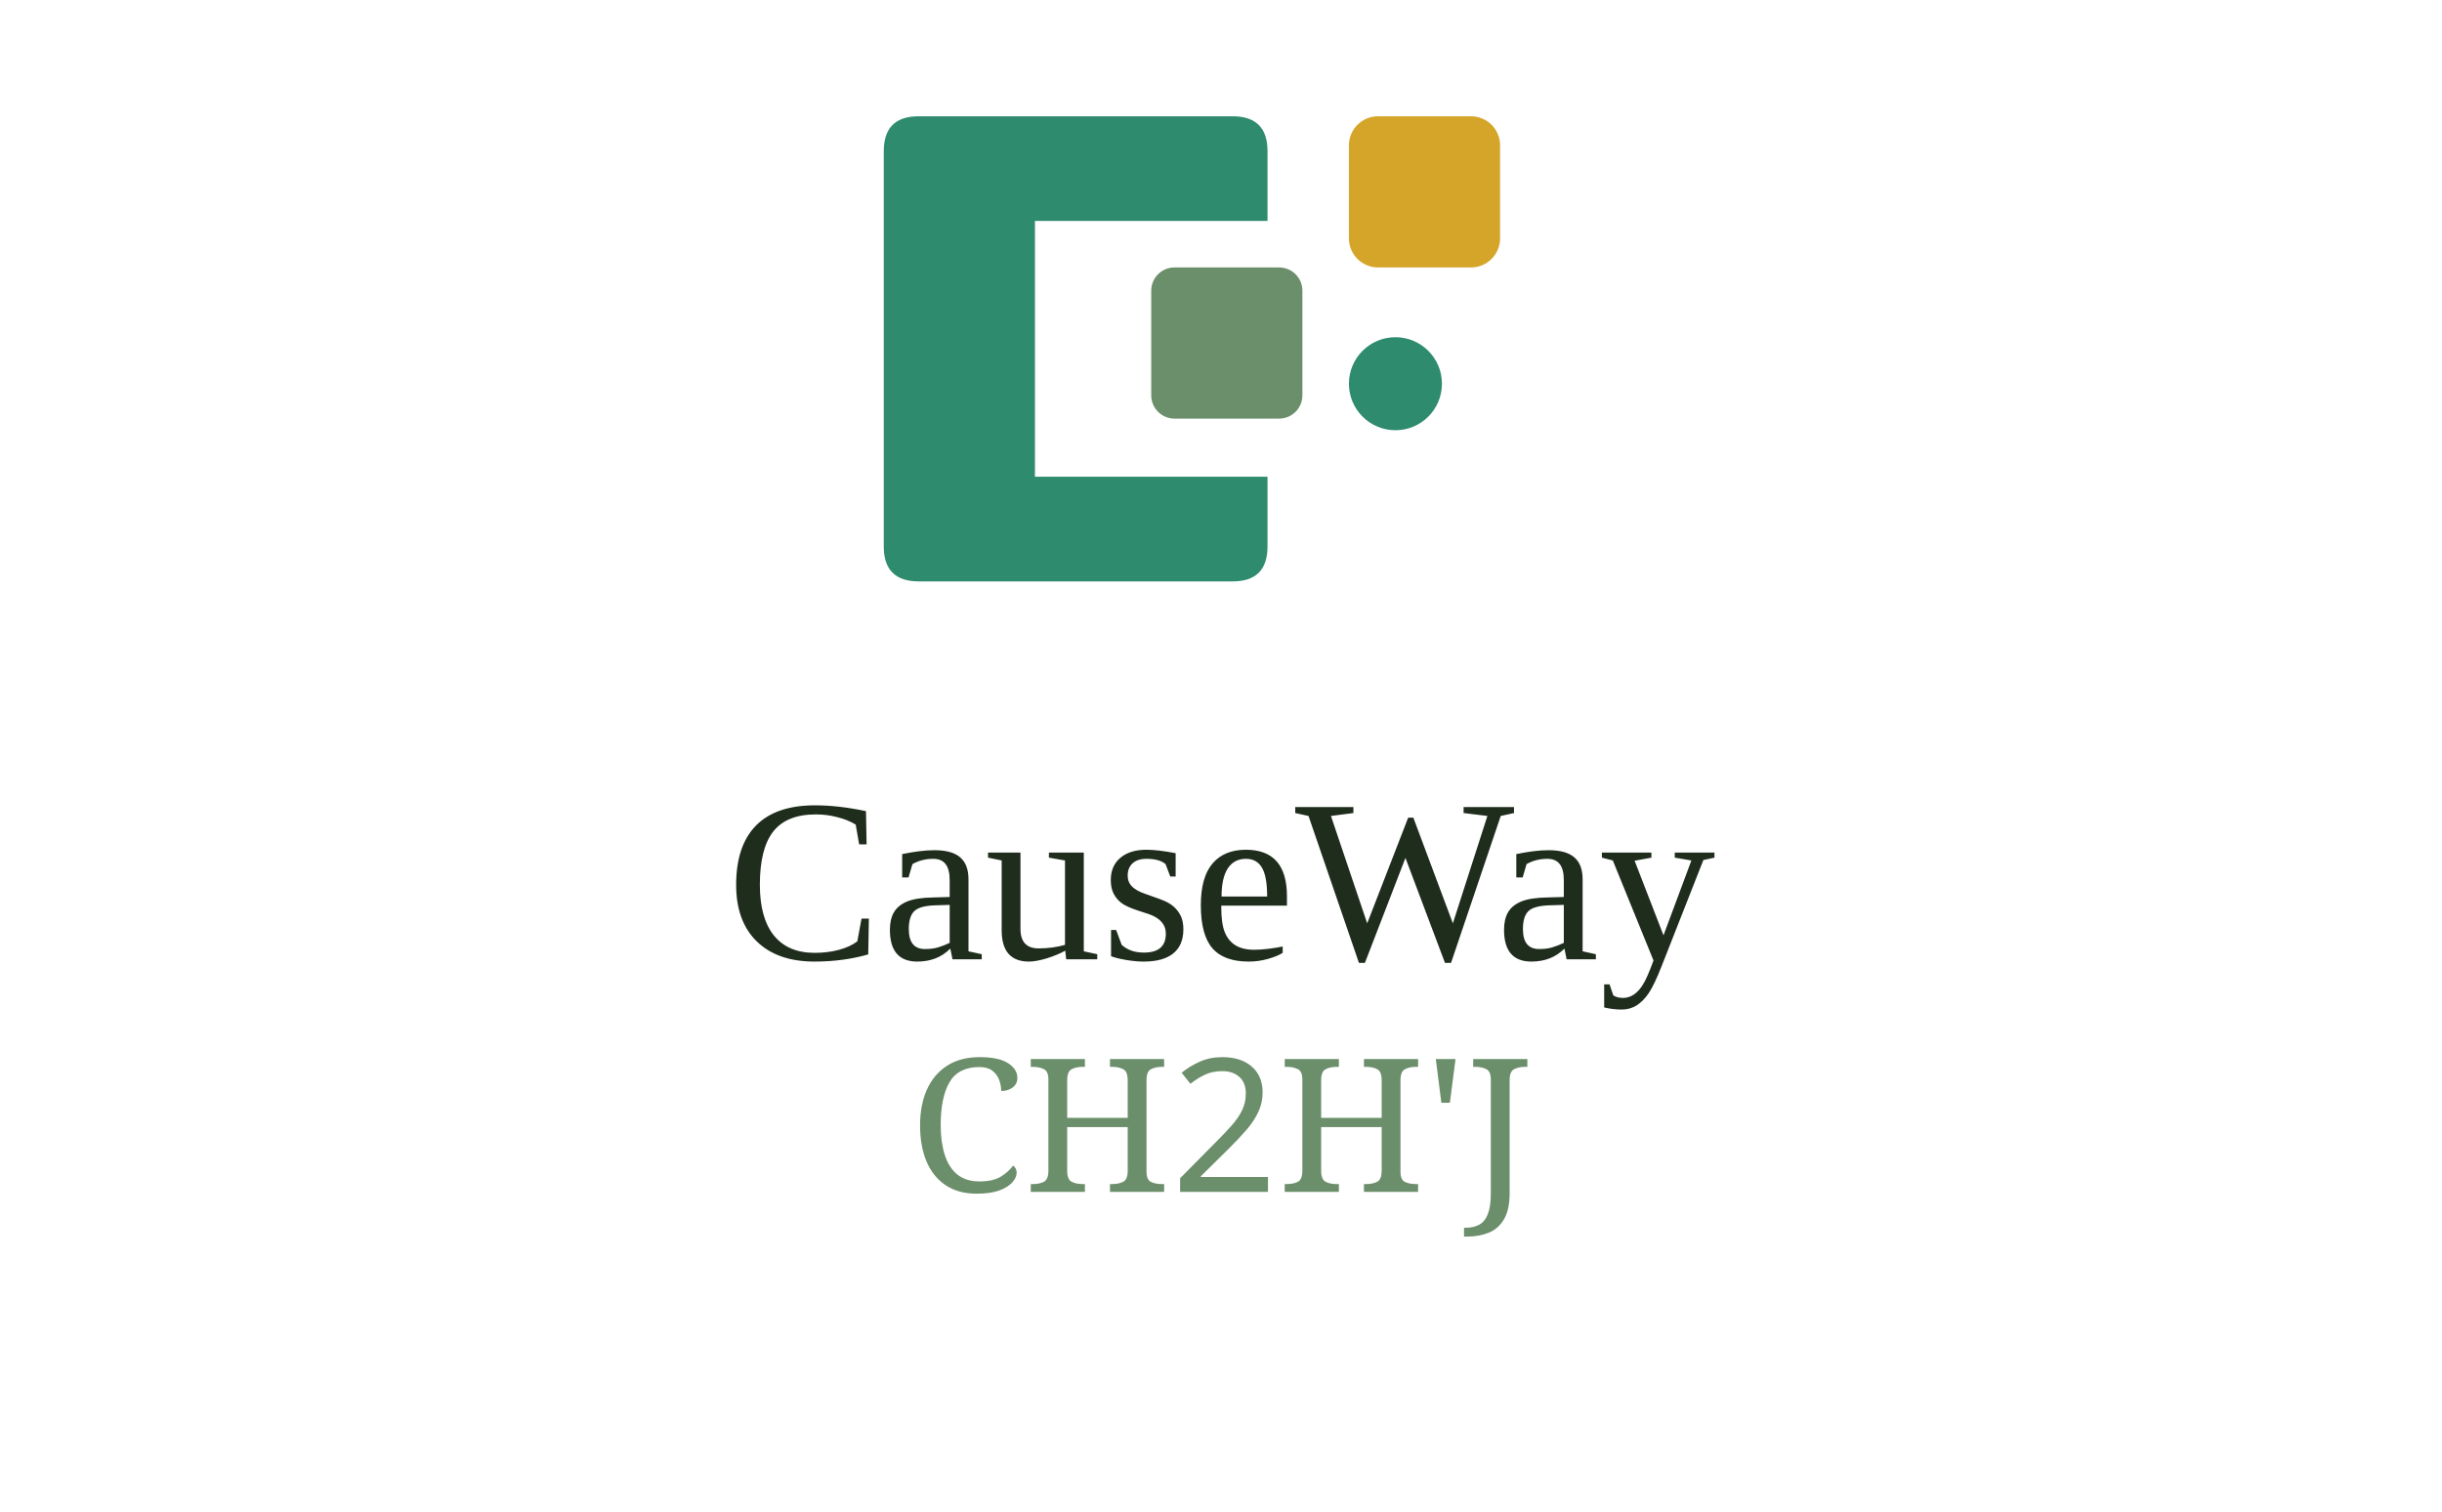
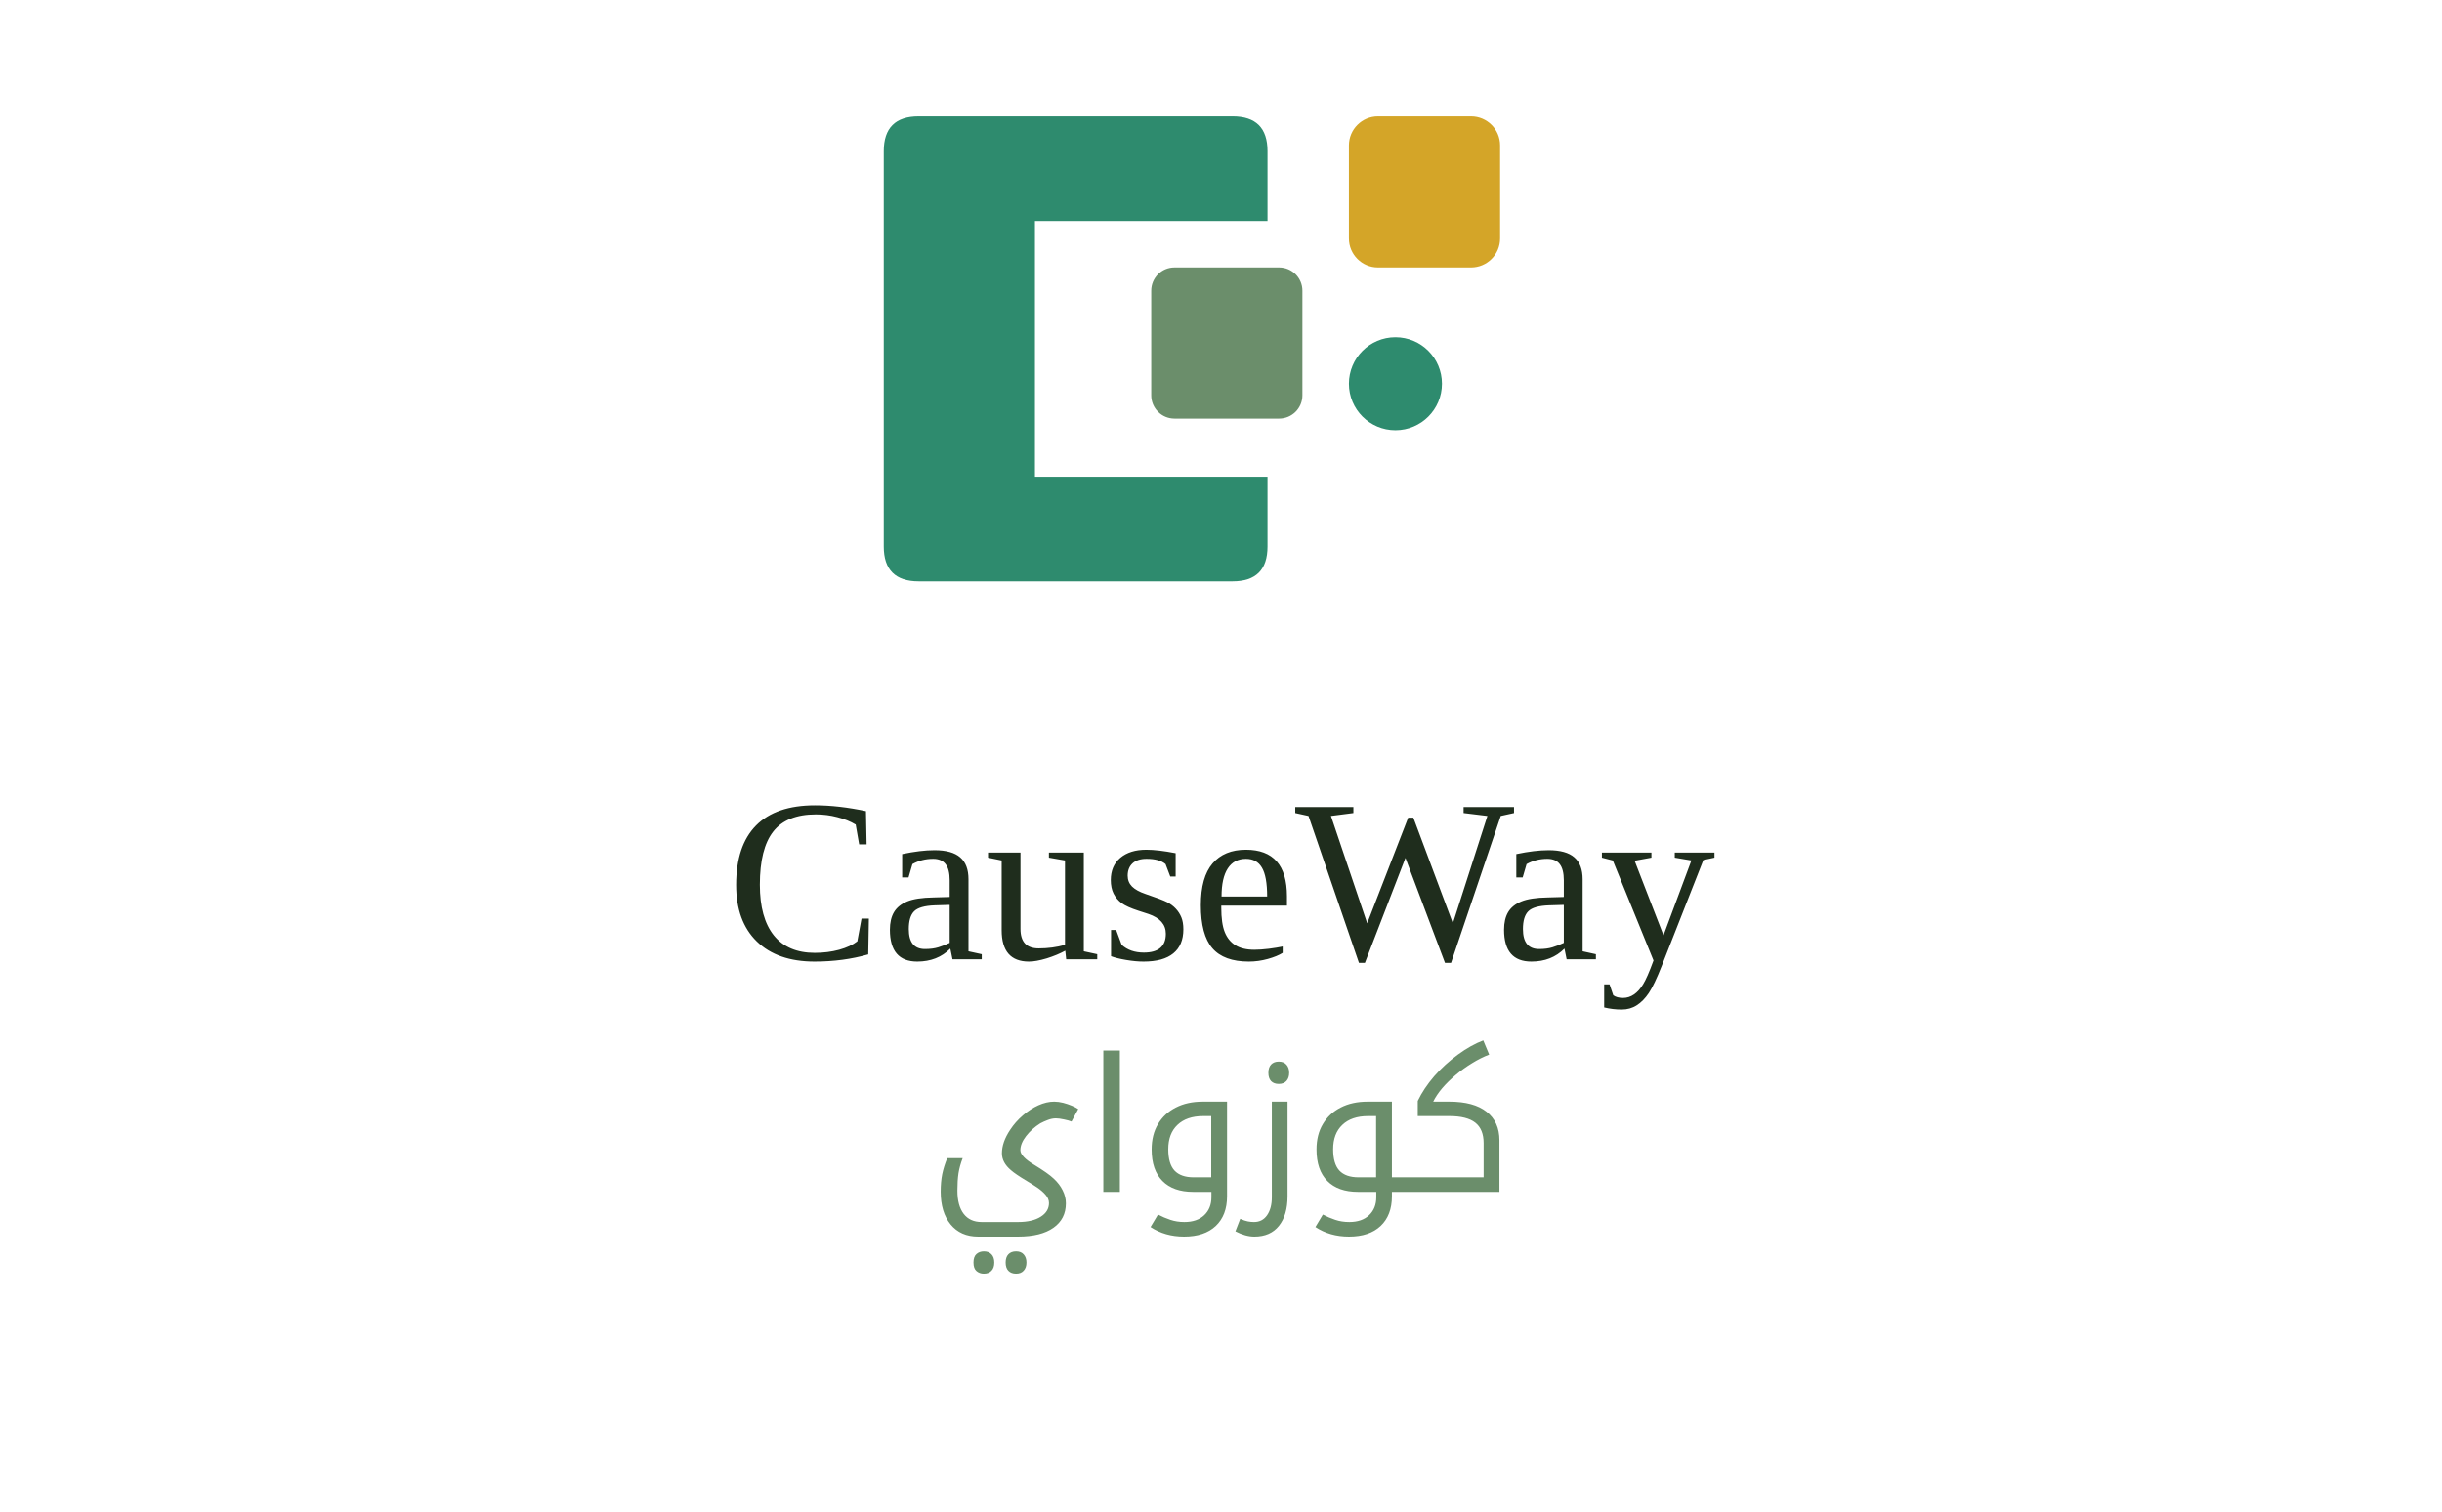
<svg xmlns="http://www.w3.org/2000/svg" width="420" height="260" viewBox="0 0 420 260" role="img" aria-labelledby="title desc">
  <g transform="translate(150 10)">
    <path d="M8 10 L62 10 Q68 10 68 16 L68 28 L28 28 L28 72 L68 72 L68 84 Q68 90 62 90 L8 90 Q2 90 2 84 L2 16 Q2 10 8 10 Z" fill="#2e8b6e" />
    <rect x="48" y="36" width="26" height="26" rx="4" fill="#6b8e6b" />
    <rect x="82" y="10" width="26" height="26" rx="5" fill="#d4a528" />
    <rect x="82" y="48" width="16" height="16" rx="8" fill="#2e8b6e" />
  </g>
  <text x="210" y="165" text-anchor="middle" font-family="Georgia, 'Times New Roman', serif" font-size="40" fill="#1f2d1d">
    CauseWay
  </text>
  <text x="210" y="205" text-anchor="middle" font-family="'Noto Kufi Arabic', 'Amiri', serif" font-size="32" fill="#6b8e6b" direction="rtl">
-     CH2H'J
+     كوزواي
  </text>
</svg>
